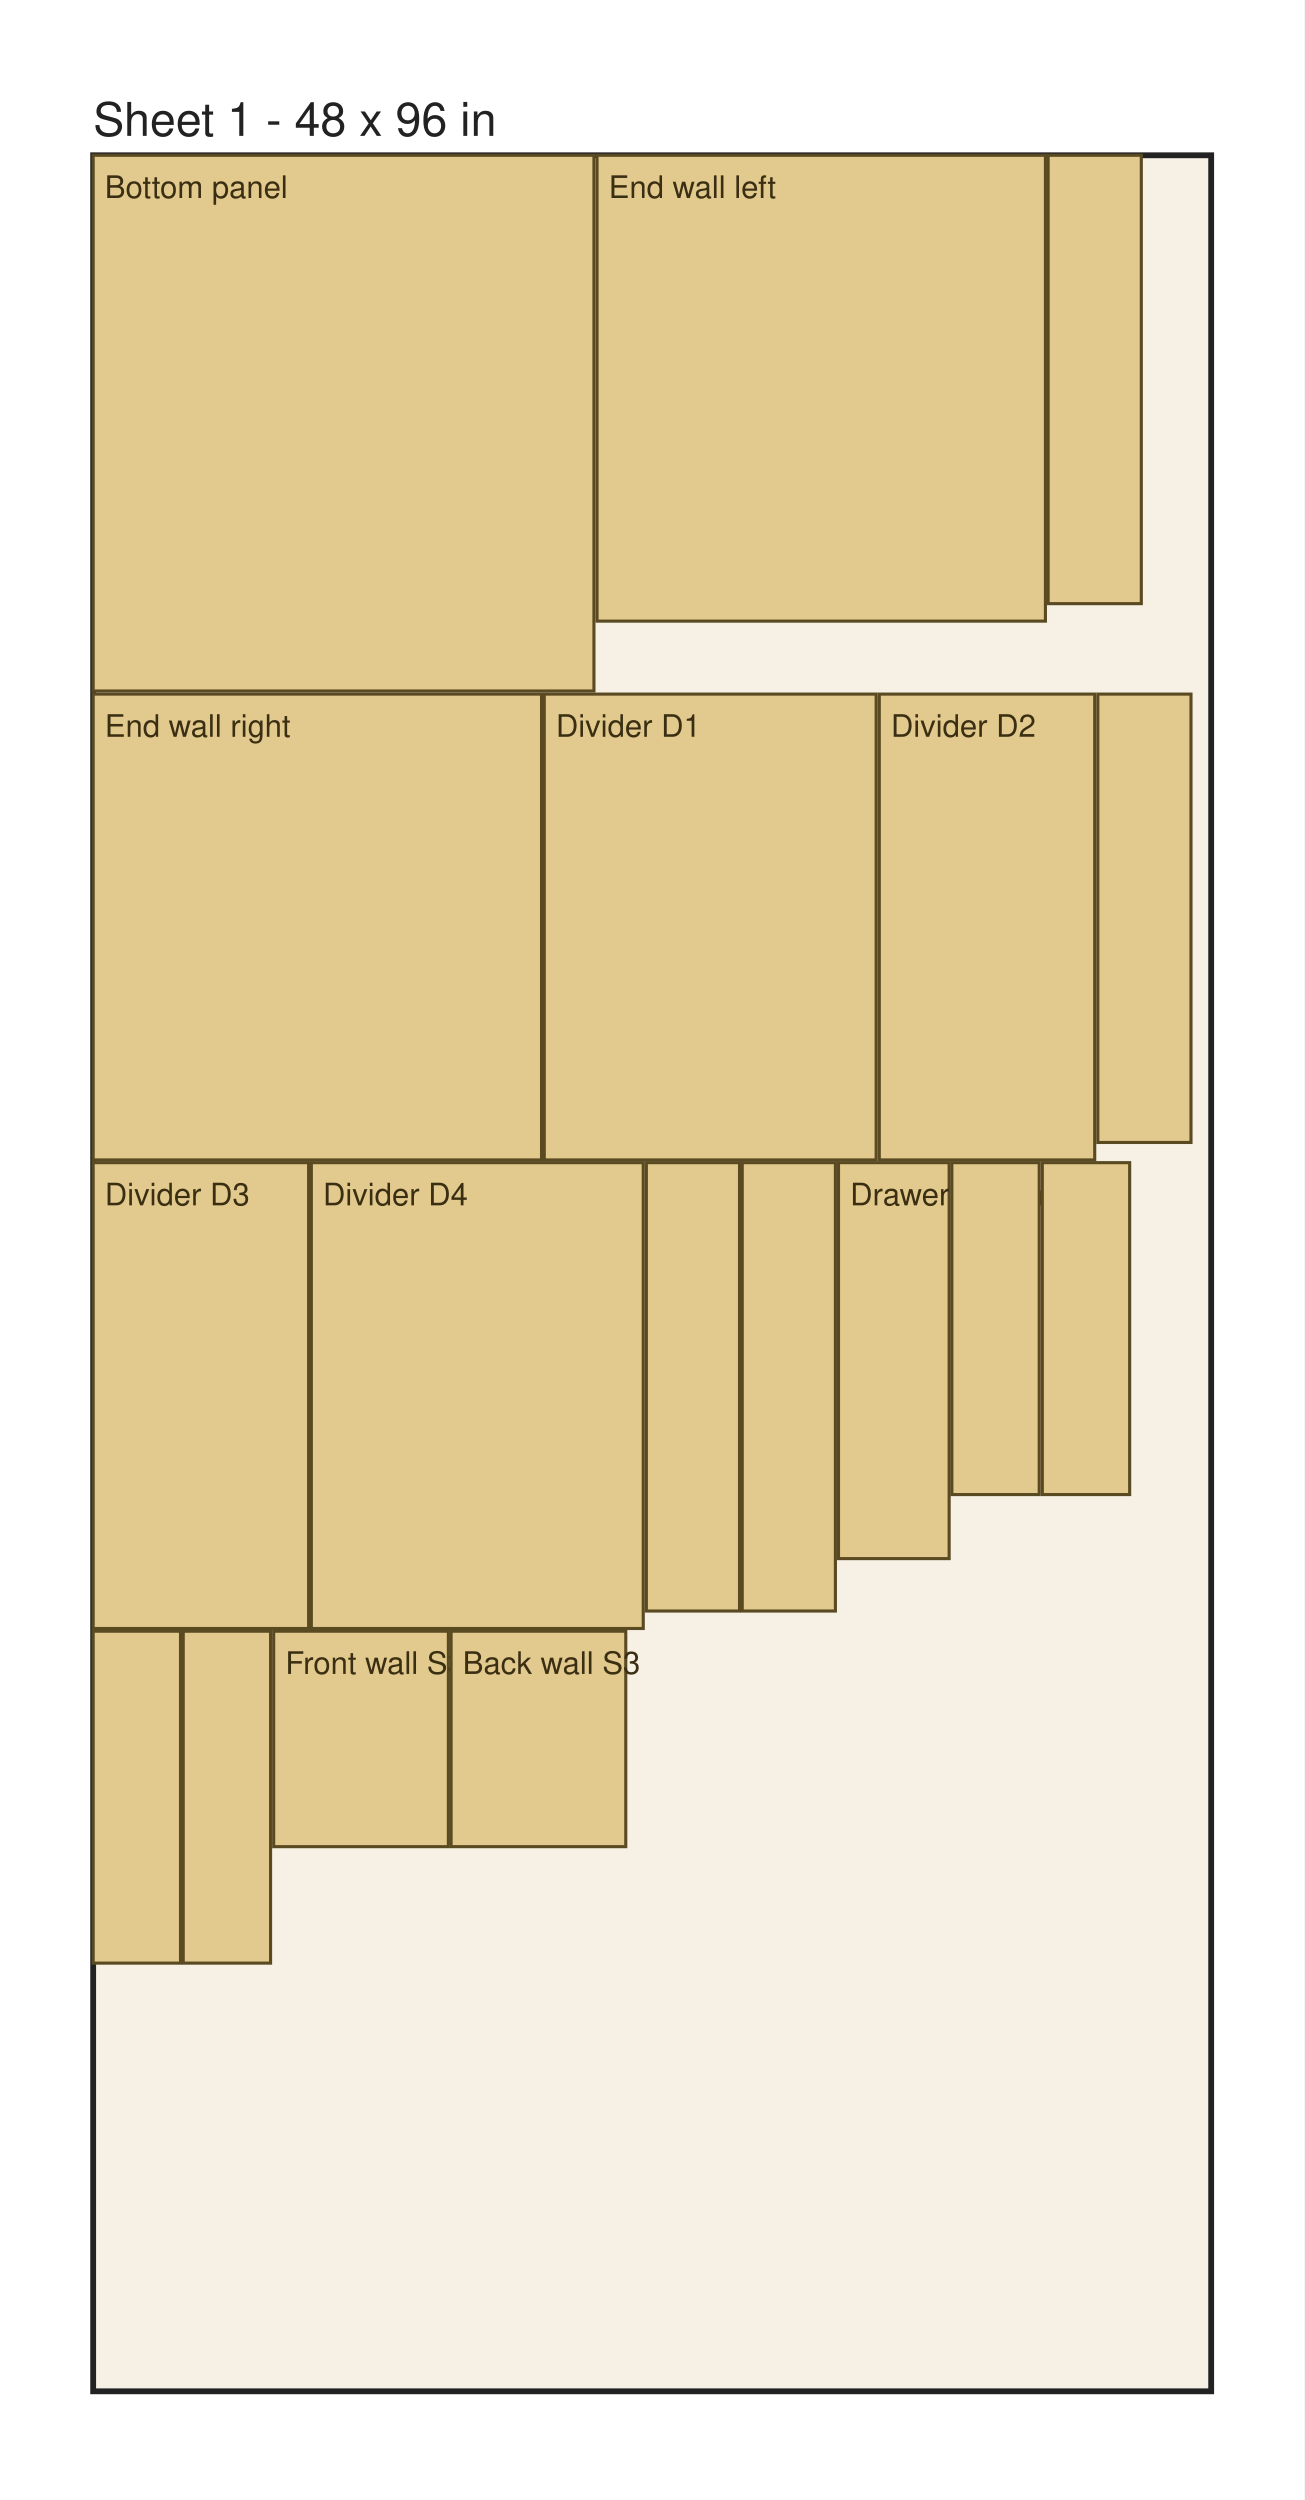
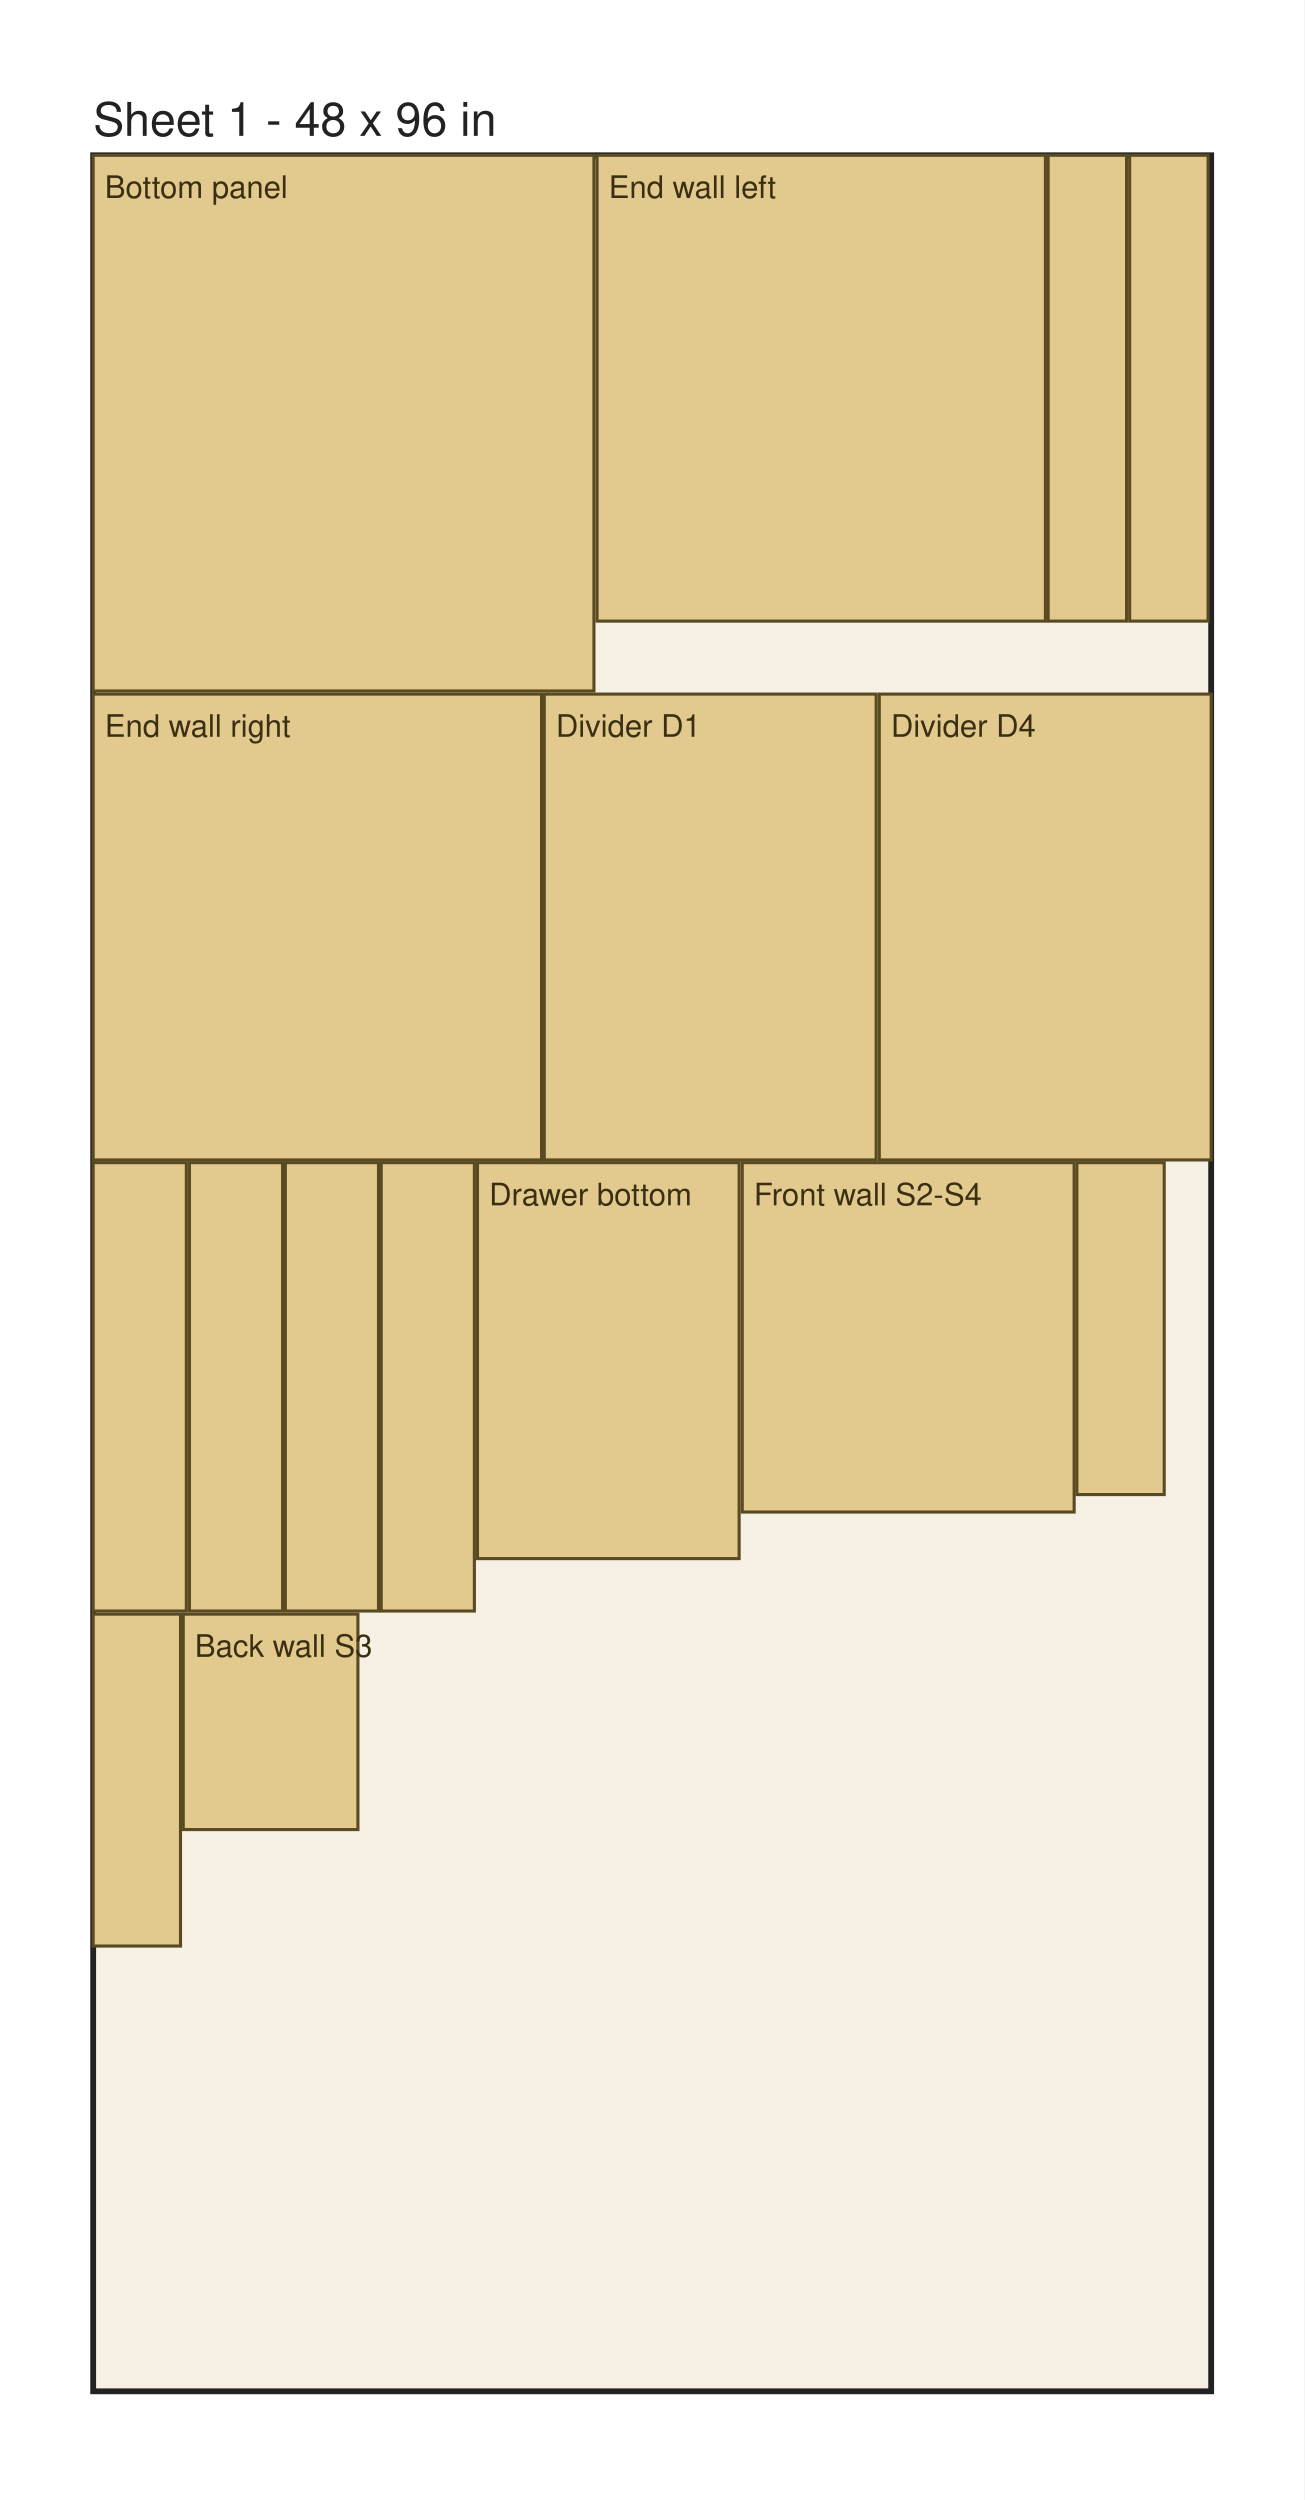
<svg xmlns="http://www.w3.org/2000/svg" viewBox="0 0 336 644" width="336" height="644" font-family="Helvetica, Arial, sans-serif">
  <rect width="336" height="644" fill="white" />
  <text x="24.0" y="35" font-size="12" fill="#222">Sheet 1 - 48 x 96 in</text>
  <rect x="24.0" y="40" width="288.0" height="576.0" fill="#f6f1e4" stroke="#222" stroke-width="1.5" />
  <rect x="24.0" y="40.0" width="129.0" height="138.0" fill="#e2c98d" stroke="#5a4a22" stroke-width="0.8" />
  <text x="27.0" y="51.0" font-size="8" fill="#3a2f12">Bottom panel</text>
  <rect x="153.8" y="40.0" width="115.5" height="120.0" fill="#e2c98d" stroke="#5a4a22" stroke-width="0.8" />
  <text x="156.8" y="51.0" font-size="8" fill="#3a2f12">End wall left</text>
  <rect x="24.0" y="178.8" width="115.5" height="120.0" fill="#e2c98d" stroke="#5a4a22" stroke-width="0.8" />
  <text x="27.0" y="189.8" font-size="8" fill="#3a2f12">End wall right</text>
  <rect x="140.2" y="178.8" width="85.5" height="120.0" fill="#e2c98d" stroke="#5a4a22" stroke-width="0.8" />
  <text x="143.2" y="189.8" font-size="8" fill="#3a2f12">Divider D1</text>
-   <rect x="226.5" y="178.8" width="55.5" height="120.0" fill="#e2c98d" stroke="#5a4a22" stroke-width="0.8" />
-   <text x="229.5" y="189.8" font-size="8" fill="#3a2f12">Divider D2</text>
-   <rect x="24.0" y="299.5" width="55.5" height="120.0" fill="#e2c98d" stroke="#5a4a22" stroke-width="0.8" />
-   <text x="27.0" y="310.5" font-size="8" fill="#3a2f12">Divider D3</text>
-   <rect x="80.2" y="299.5" width="85.5" height="120.0" fill="#e2c98d" stroke="#5a4a22" stroke-width="0.8" />
-   <text x="83.2" y="310.5" font-size="8" fill="#3a2f12">Divider D4</text>
-   <rect x="270.0" y="40.0" width="24.0" height="115.5" fill="#e2c98d" stroke="#5a4a22" stroke-width="0.8" />
-   <rect x="282.8" y="178.8" width="24.0" height="115.5" fill="#e2c98d" stroke="#5a4a22" stroke-width="0.8" />
-   <rect x="166.5" y="299.5" width="24.0" height="115.5" fill="#e2c98d" stroke="#5a4a22" stroke-width="0.8" />
-   <rect x="191.2" y="299.5" width="24.0" height="115.5" fill="#e2c98d" stroke="#5a4a22" stroke-width="0.8" />
-   <rect x="216.0" y="299.5" width="28.5" height="102.0" fill="#e2c98d" stroke="#5a4a22" stroke-width="0.8" />
-   <text x="219.0" y="310.5" font-size="8" fill="#3a2f12">Drawer bottom</text>
-   <rect x="245.2" y="299.5" width="22.5" height="85.5" fill="#e2c98d" stroke="#5a4a22" stroke-width="0.8" />
-   <rect x="268.5" y="299.5" width="22.5" height="85.5" fill="#e2c98d" stroke="#5a4a22" stroke-width="0.8" />
-   <rect x="24.0" y="420.2" width="22.5" height="85.5" fill="#e2c98d" stroke="#5a4a22" stroke-width="0.8" />
-   <rect x="47.2" y="420.2" width="22.5" height="85.5" fill="#e2c98d" stroke="#5a4a22" stroke-width="0.8" />
-   <rect x="70.5" y="420.2" width="45.0" height="55.5" fill="#e2c98d" stroke="#5a4a22" stroke-width="0.8" />
-   <text x="73.5" y="431.2" font-size="8" fill="#3a2f12">Front wall S3</text>
-   <rect x="116.2" y="420.2" width="45.0" height="55.5" fill="#e2c98d" stroke="#5a4a22" stroke-width="0.8" />
-   <text x="119.2" y="431.2" font-size="8" fill="#3a2f12">Back wall S3</text>
+   <rect x="226.5" y="178.8" width="85.5" height="120.0" fill="#e2c98d" stroke="#5a4a22" stroke-width="0.8" />
+   <text x="229.5" y="189.8" font-size="8" fill="#3a2f12">Divider D4</text>
+   <rect x="270.0" y="40.0" width="20.2" height="120.0" fill="#e2c98d" stroke="#5a4a22" stroke-width="0.8" />
+   <rect x="291.0" y="40.0" width="20.2" height="120.0" fill="#e2c98d" stroke="#5a4a22" stroke-width="0.8" />
+   <rect x="24.0" y="299.5" width="24.0" height="115.5" fill="#e2c98d" stroke="#5a4a22" stroke-width="0.8" />
+   <rect x="48.8" y="299.5" width="24.0" height="115.5" fill="#e2c98d" stroke="#5a4a22" stroke-width="0.8" />
+   <rect x="73.5" y="299.5" width="24.0" height="115.5" fill="#e2c98d" stroke="#5a4a22" stroke-width="0.8" />
+   <rect x="98.2" y="299.5" width="24.0" height="115.5" fill="#e2c98d" stroke="#5a4a22" stroke-width="0.8" />
+   <rect x="123.0" y="299.5" width="67.4" height="102.0" fill="#e2c98d" stroke="#5a4a22" stroke-width="0.8" />
+   <text x="126.0" y="310.5" font-size="8" fill="#3a2f12">Drawer bottom</text>
+   <rect x="191.2" y="299.5" width="85.5" height="90.0" fill="#e2c98d" stroke="#5a4a22" stroke-width="0.8" />
+   <text x="194.2" y="310.5" font-size="8" fill="#3a2f12">Front wall S2-S4</text>
+   <rect x="277.4" y="299.5" width="22.5" height="85.5" fill="#e2c98d" stroke="#5a4a22" stroke-width="0.8" />
+   <rect x="24.0" y="415.8" width="22.5" height="85.5" fill="#e2c98d" stroke="#5a4a22" stroke-width="0.8" />
+   <rect x="47.2" y="415.8" width="45.0" height="55.5" fill="#e2c98d" stroke="#5a4a22" stroke-width="0.8" />
+   <text x="50.2" y="426.8" font-size="8" fill="#3a2f12">Back wall S3</text>
</svg>
